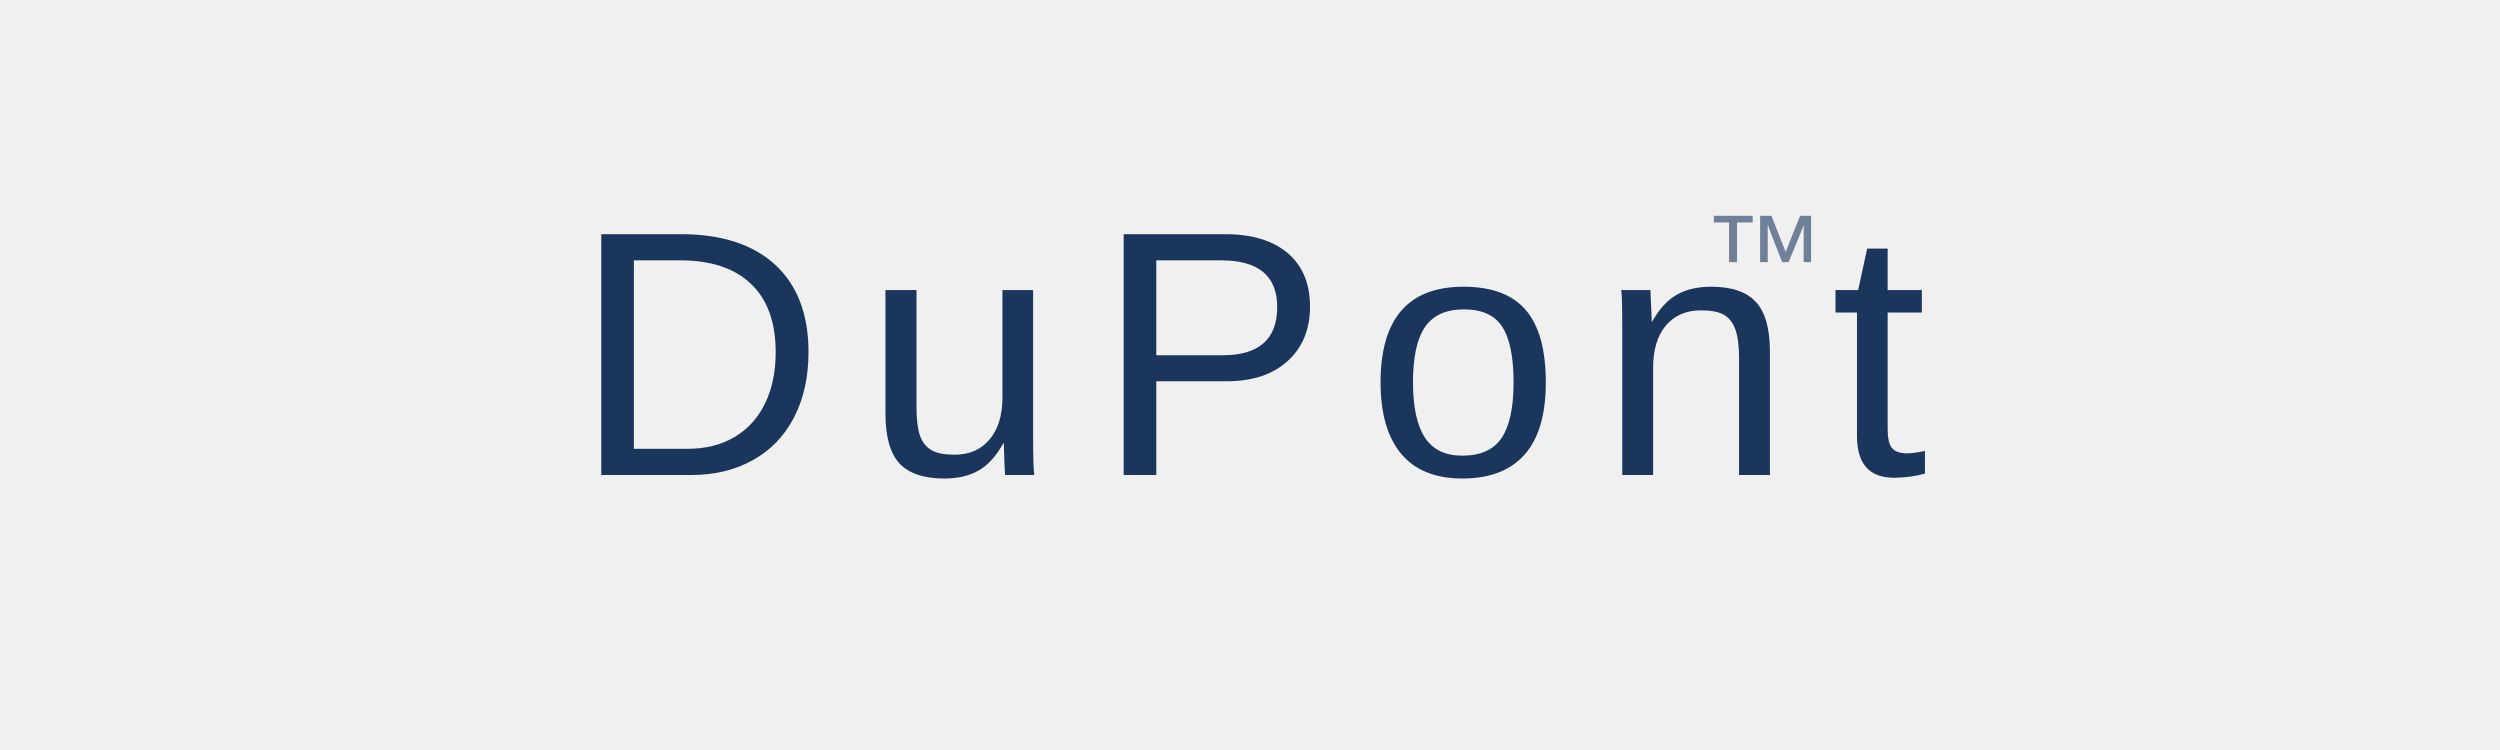
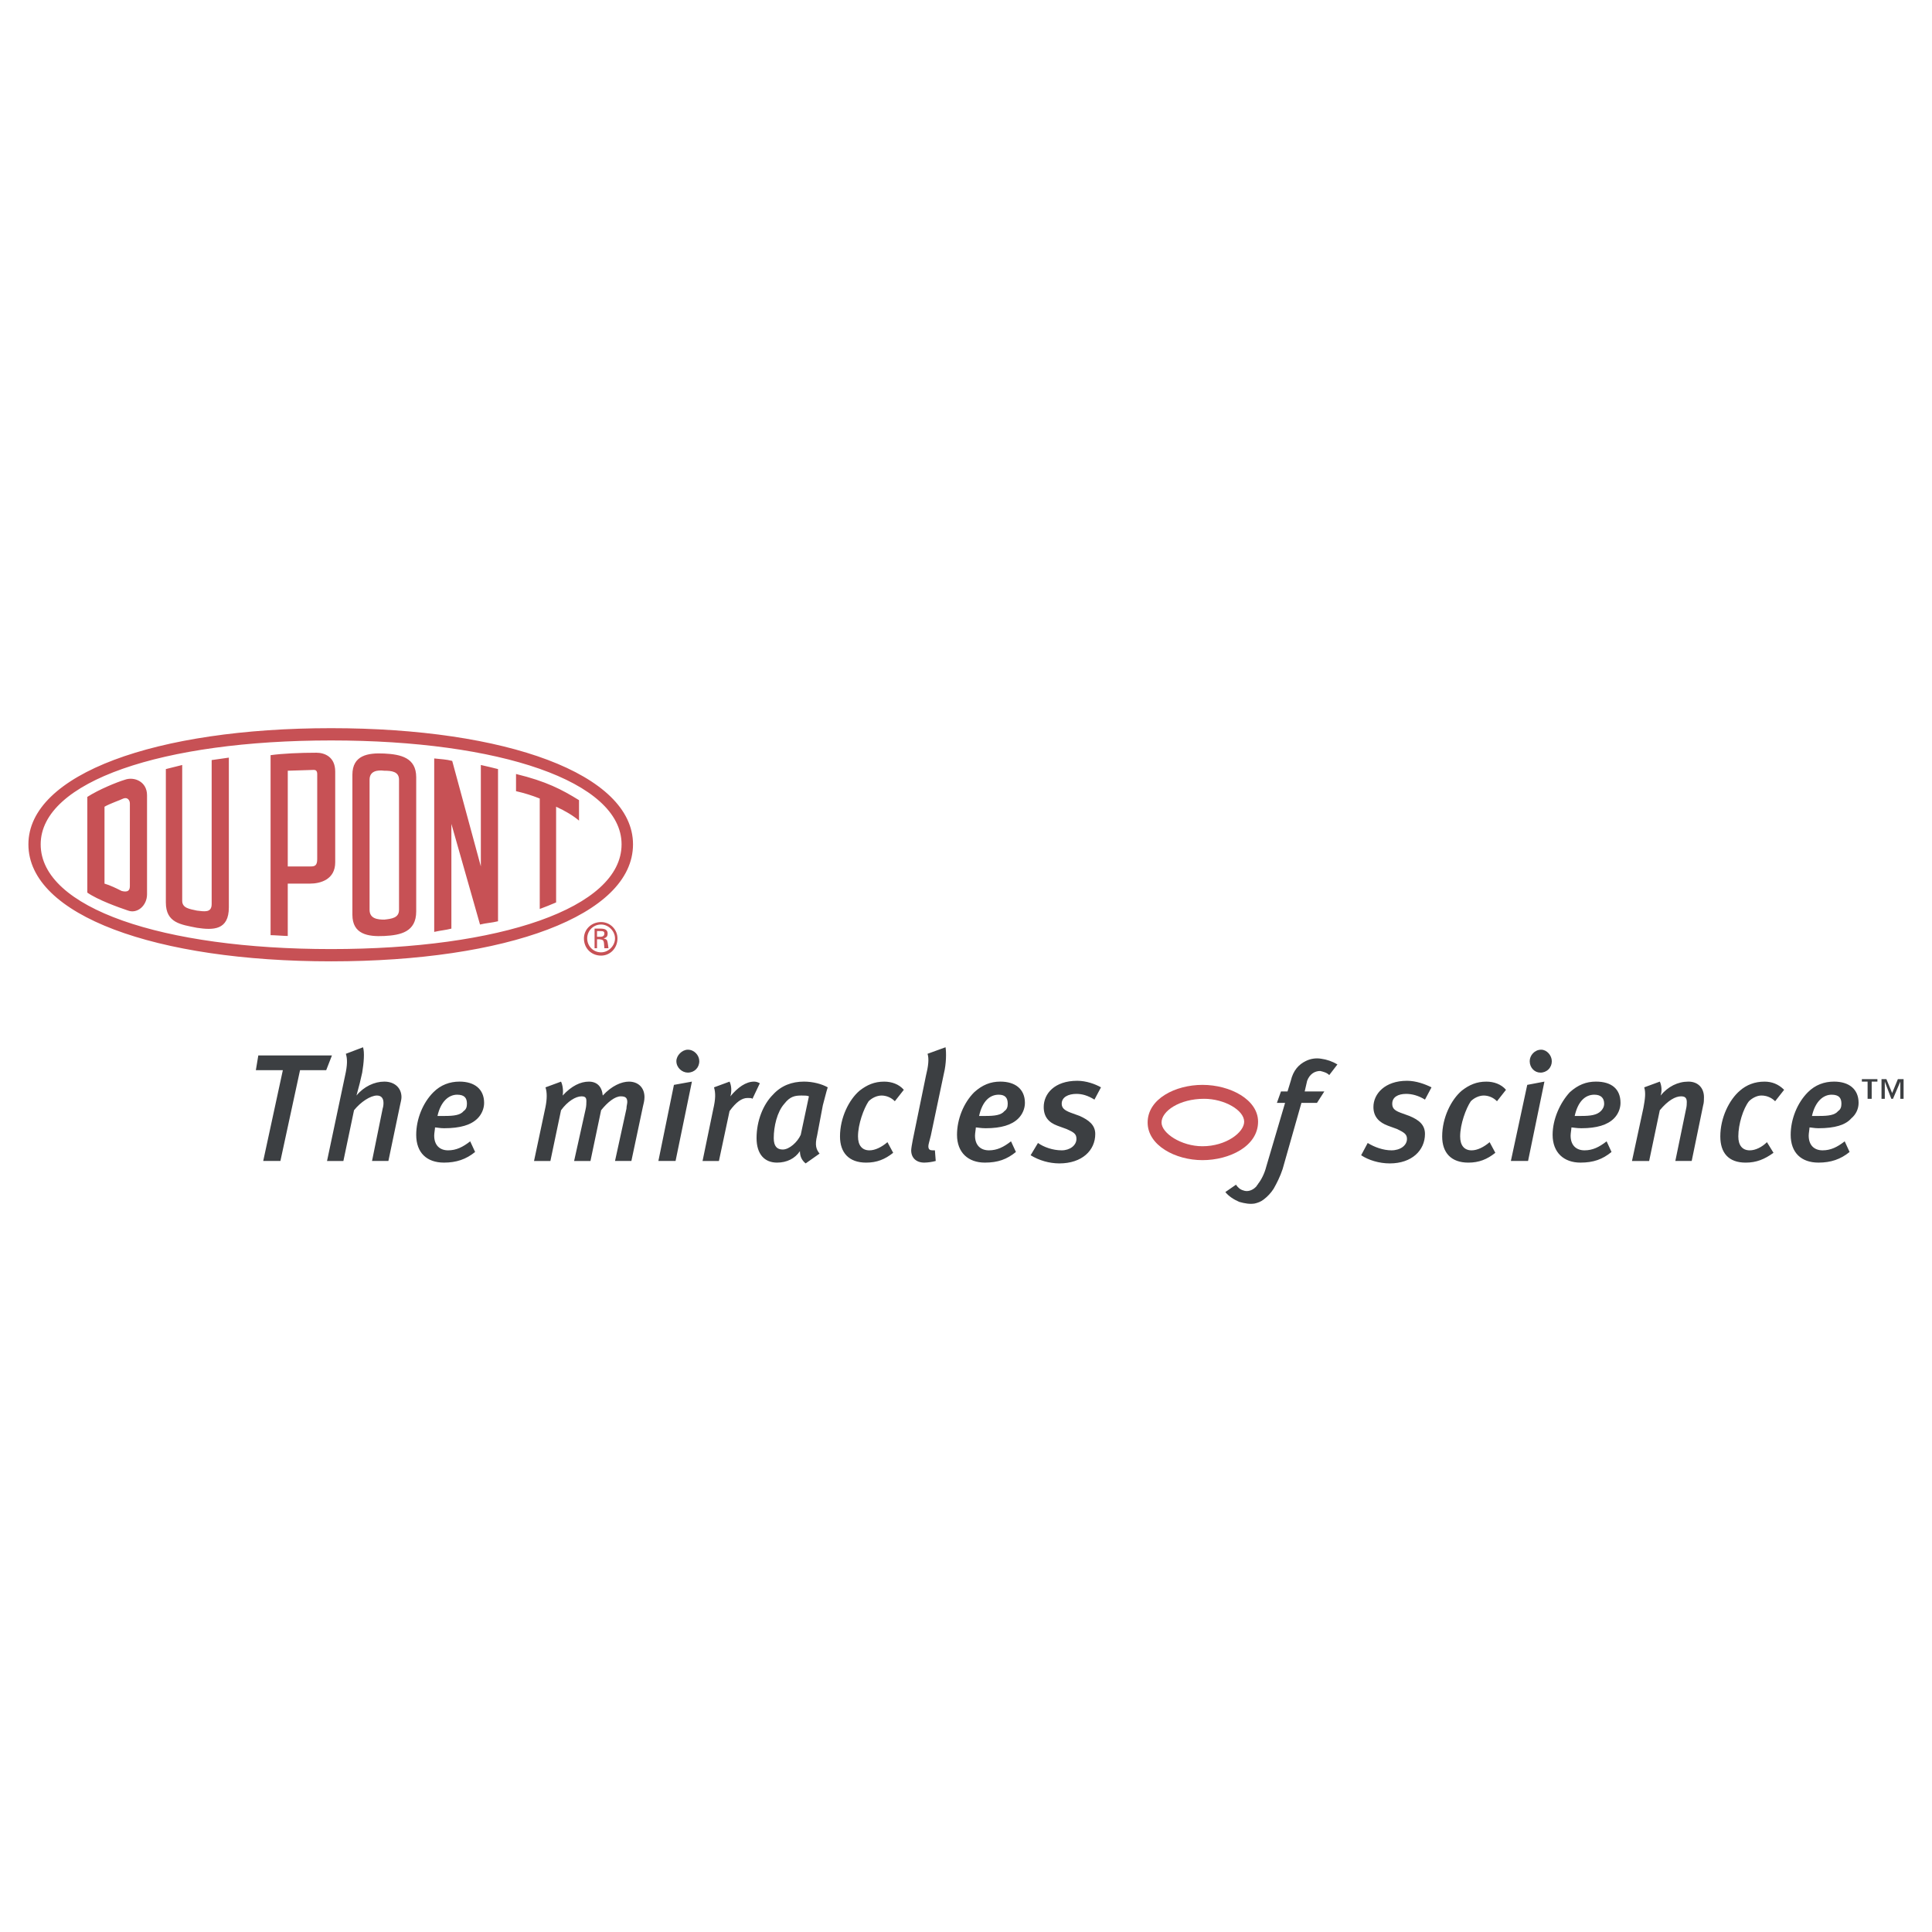
- <svg xmlns="http://www.w3.org/2000/svg" viewBox="0 0 200 60" fill="none">
-   <text x="100" y="38" text-anchor="middle" font-family="Arial, Helvetica, sans-serif" font-size="28" font-weight="400" letter-spacing="3" fill="#1a365d">DuPont</text>
-   <text x="136.2" y="24" font-family="Arial, Helvetica, sans-serif" font-size="9.8" fill="#1a365d" opacity="0.6">™</text>
+ <svg xmlns="http://www.w3.org/2000/svg" width="2500" height="2500" viewBox="0 0 192.756 192.756">
+   <g fill-rule="evenodd" clip-rule="evenodd">
+     <path fill="#fff" d="M0 0h192.756v192.756H0V0z" />
+     <path fill="#3c3f42" d="M32.546 106.77h-2.611l-1.959 9.06h-1.715l1.959-9.06h-2.693l.244-1.469h7.347l-.572 1.469zM39.893 110.361l-1.143 5.469h-1.633l1.061-5.225a1.82 1.82 0 0 0 .082-.57c0-.49-.245-.734-.653-.734-.653 0-1.632.652-2.286 1.469l-1.061 5.061h-1.632l1.795-8.488c.245-1.062.245-1.715.082-2.205l1.714-.652c.164.49.082 1.551-.082 2.529l-.245 1.062c-.082.326-.245.896-.326 1.225.734-.898 1.795-1.389 2.775-1.389 1.061 0 1.714.654 1.714 1.551.001.245-.08.489-.162.897zM46.586 110.117c0 .326-.082.57-.327.734-.327.408-.979.488-1.877.488h-.734c.326-1.469 1.143-2.121 1.959-2.121.734.001.979.327.979.899zm1.714-.082c0-1.389-.979-2.123-2.449-2.123-.979 0-1.877.326-2.612 1.061-1.062 1.062-1.714 2.695-1.714 4.246 0 1.795 1.061 2.775 2.775 2.775 1.224 0 2.204-.328 3.102-1.062l-.49-1.061c-.734.572-1.388.898-2.204.898-.816 0-1.388-.49-1.388-1.471 0-.244.082-.652.082-.814.163 0 .49.08.898.08 1.632 0 2.693-.326 3.347-.979.409-.407.653-.98.653-1.55zM64.136 110.443l-1.143 5.387H61.36l1.143-5.225c0-.244.081-.488.081-.652 0-.408-.163-.572-.652-.572-.572 0-1.307.572-1.959 1.389l-1.062 5.061h-1.632l1.143-5.143c.082-.326.082-.652.082-.816 0-.326-.082-.49-.489-.49-.572 0-1.388.49-2.041 1.389l-1.061 5.061H53.28l1.143-5.387c.163-.816.163-1.471 0-1.959l1.551-.572c.163.326.245.898.163 1.389.898-.98 1.796-1.389 2.612-1.389s1.306.49 1.388 1.389c.897-.98 1.877-1.389 2.612-1.389.898 0 1.551.572 1.551 1.551-.001.324-.083.652-.164.978zM68.625 107.014c-.571 0-1.143-.488-1.143-1.143 0-.57.572-1.143 1.143-1.143.653 0 1.143.572 1.143 1.143 0 .654-.49 1.143-1.143 1.143zm-1.224 8.816h-1.714l1.551-7.592 1.795-.326-1.632 7.918zM75.074 109.627c-.082-.082-.245-.082-.49-.082-.572 0-1.143.408-1.796 1.307l-1.061 4.979h-1.633l1.062-5.143c.245-1.061.245-1.633.082-2.203l1.551-.572c.164.326.245.898.082 1.469.735-.896 1.551-1.469 2.367-1.469.245 0 .408.082.571.164l-.735 1.55zM80.706 109.381l-.816 3.838c-.326.734-1.143 1.469-1.795 1.469-.571 0-.898-.326-.898-1.143 0-1.143.327-2.613 1.061-3.428.572-.736 1.062-.816 1.714-.816.325 0 .57 0 .734.08zm1.877-.897c-.572-.326-1.47-.572-2.367-.572-1.225 0-2.286.408-3.102 1.307-.979.979-1.632 2.611-1.632 4.326 0 1.633.816 2.449 2.041 2.449.979 0 1.796-.408 2.286-1.145 0 .49.163.898.571 1.225l1.388-.979c-.327-.408-.49-.816-.245-1.797l.571-3.02c.162-.569.326-1.305.489-1.794zM89.277 109.871a1.868 1.868 0 0 0-1.307-.57c-.489 0-.979.244-1.306.57-.49.734-1.061 2.285-1.061 3.51 0 .898.408 1.389 1.143 1.389.572 0 1.224-.326 1.796-.816l.571 1.061c-.816.652-1.632.98-2.694.98-1.714 0-2.612-.98-2.612-2.613 0-1.877.898-3.672 1.959-4.57.735-.572 1.469-.898 2.449-.898.735 0 1.469.246 1.959.816l-.897 1.141zM94.174 107.096l-1.306 6.203c-.164.654-.245.898-.245 1.062 0 .326.163.408.408.408h.245l.082 1.061a4.796 4.796 0 0 1-1.143.164c-.816 0-1.306-.49-1.306-1.225 0-.164.082-.654.163-1.062l1.306-6.365c.245-.98.326-1.715.163-2.205l1.796-.652c.082.49.082 1.632-.163 2.611zM100.541 110.117c0 .326-.082.57-.326.734-.326.408-.98.488-1.877.488h-.654c.326-1.469 1.062-2.121 1.959-2.121.654.001.898.327.898.899zm1.715-.082c0-1.389-.98-2.123-2.449-2.123-.98 0-1.797.326-2.611 1.061-1.062 1.062-1.715 2.695-1.715 4.246 0 1.795 1.143 2.775 2.776 2.775 1.305 0 2.203-.328 3.102-1.062l-.49-1.061c-.734.572-1.387.898-2.203.898s-1.389-.49-1.389-1.471c0-.244.082-.652.082-.814.164 0 .49.08.98.08 1.551 0 2.611-.326 3.264-.979.407-.407.653-.98.653-1.55zM109.193 109.709c-.652-.408-1.225-.572-1.795-.572-.816 0-1.471.326-1.471.98 0 .408.246.652.898.896l.898.326c.898.408 1.551.898 1.551 1.797 0 1.633-1.307 2.938-3.592 2.938a5.563 5.563 0 0 1-2.857-.816l.734-1.223c.572.408 1.471.734 2.367.734.816 0 1.471-.49 1.471-1.143 0-.49-.246-.654-.98-.98l-.898-.326c-.896-.326-1.387-.898-1.387-1.877 0-1.307 1.061-2.613 3.346-2.613.898 0 1.797.328 2.367.654l-.652 1.225zM142.17 109.709c-.652-.408-1.307-.572-1.877-.572-.816 0-1.389.326-1.389.98 0 .408.164.652.816.896l.898.326c.98.408 1.551.898 1.551 1.797 0 1.633-1.307 2.938-3.51 2.938-1.061 0-2.123-.326-2.857-.816l.654-1.223c.652.408 1.551.734 2.367.734.896 0 1.551-.49 1.551-1.143 0-.49-.326-.654-.98-.98l-.898-.326c-.896-.326-1.469-.898-1.469-1.877 0-1.307 1.143-2.613 3.348-2.613.896 0 1.795.328 2.447.654l-.652 1.225zM149.354 109.871a1.868 1.868 0 0 0-1.307-.57c-.49 0-.979.244-1.305.57-.49.734-1.062 2.285-1.062 3.51 0 .898.408 1.389 1.143 1.389.572 0 1.225-.326 1.797-.816l.57 1.061c-.816.652-1.633.98-2.693.98-1.713 0-2.611-.98-2.611-2.613 0-1.877.898-3.672 1.959-4.57.734-.572 1.469-.898 2.449-.898.734 0 1.469.246 1.959.816l-.899 1.141zM153.68 107.014c-.572 0-1.061-.488-1.061-1.143 0-.57.488-1.143 1.143-1.143.57 0 1.061.572 1.061 1.143a1.117 1.117 0 0 1-1.143 1.143zm-1.225 8.816h-1.715l1.633-7.592 1.715-.326-1.633 7.918zM160.047 110.117c0 .326-.164.57-.328.734-.406.408-1.061.488-1.959.488h-.652c.326-1.469 1.061-2.121 1.959-2.121.652.001.98.327.98.899zm1.631-.082c0-1.389-.896-2.123-2.447-2.123-.98 0-1.797.326-2.613 1.061-.979 1.062-1.713 2.695-1.713 4.246 0 1.795 1.143 2.775 2.775 2.775 1.305 0 2.203-.328 3.102-1.062l-.49-1.061c-.734.572-1.387.898-2.203.898s-1.389-.49-1.389-1.471c0-.244.082-.652.082-.814.164 0 .49.08.979.08 1.553 0 2.613-.326 3.266-.979.407-.407.651-.98.651-1.55zM169.924 110.279l-1.143 5.551h-1.633l1.061-5.143c.082-.326.082-.57.082-.734 0-.408-.164-.572-.572-.572-.57 0-1.305.408-2.121 1.389l-1.062 5.061h-1.713l1.143-5.305c.162-.898.244-1.471.08-2.041l1.553-.572c.162.326.244.898.08 1.389.736-.898 1.715-1.389 2.775-1.389.98 0 1.551.654 1.551 1.551-.001.245-.001.571-.081.815zM177.105 109.871a1.907 1.907 0 0 0-1.387-.57c-.408 0-.898.244-1.225.57-.572.734-1.061 2.285-1.061 3.51 0 .898.408 1.389 1.143 1.389.57 0 1.225-.326 1.713-.816l.654 1.061c-.898.652-1.715.98-2.775.98-1.715 0-2.531-.98-2.531-2.613 0-1.877.898-3.672 1.959-4.57.654-.572 1.471-.898 2.449-.898.734 0 1.387.246 1.959.816l-.898 1.141zM183.719 110.117c0 .326-.082.57-.328.734-.326.408-.979.488-1.877.488h-.734c.326-1.469 1.143-2.121 1.959-2.121.734.001.98.327.98.899zm1.713-.082c0-1.389-.979-2.123-2.449-2.123-.979 0-1.877.326-2.611 1.061-1.061 1.062-1.715 2.695-1.715 4.246 0 1.795 1.062 2.775 2.775 2.775 1.225 0 2.205-.328 3.102-1.062l-.488-1.061c-.734.572-1.389.898-2.205.898s-1.387-.49-1.387-1.471c0-.244.082-.652.082-.814.162 0 .488.08.896.08 1.633 0 2.693-.326 3.266-.979.49-.407.734-.98.734-1.55zM189.922 109.627h-.326v-1.715l-.734 1.715h-.164l-.652-1.715v1.715h-.328v-1.959h.49l.572 1.387.57-1.387h.572v1.959zm-2.613-1.715h-.57v1.715h-.408v-1.715h-.572v-.244h1.551v.244h-.001z" />
+     <path d="M124.131 111.912c0 1.061-1.795 2.449-4.162 2.449-2.123 0-4.082-1.307-4.082-2.367 0-1.143 1.795-2.367 4.244-2.367 2.041 0 4 1.143 4 2.285zm1.387 0c0-2.203-2.775-3.674-5.549-3.674-2.695 0-5.469 1.389-5.469 3.756 0 2.285 2.773 3.754 5.469 3.754 2.693 0 5.549-1.387 5.549-3.836z" fill="#c75155" />
+     <path d="M131.723 106.852c.326.082.652.162.896.408l.816-1.062a4.282 4.282 0 0 0-1.631-.57 2.516 2.516 0 0 0-1.551.244c-.654.326-1.225.898-1.471 1.959l-.326 1.062h-.652l-.408 1.143h.816l-1.879 6.367c-.162.652-.488 1.305-.816 1.713 0 .082-.08.082-.08.082 0 .082-.082.164-.164.244-.326.326-.816.49-1.225.326-.326-.08-.57-.326-.734-.57l-1.061.734c.326.408.816.734 1.387.98.572.162 1.061.244 1.551.162.326-.082.572-.162.898-.408a4.18 4.18 0 0 0 .98-1.061c.326-.572.652-1.225.896-1.959l1.879-6.611h1.551l.734-1.143h-1.959l.244-1.062c.246-.652.736-.978 1.309-.978z" fill="#3c3f42" />
+     <path d="M33.036 94.689c16.815 0 28.978-4.081 28.978-10.448 0-6.285-12.163-10.367-28.978-10.367V72.65c17.468 0 30.12 4.571 30.12 11.591 0 7.102-12.652 11.672-30.12 11.672v-1.224zm0-20.815c-16.815 0-28.977 4.082-28.977 10.367 0 6.367 12.162 10.448 28.977 10.448v1.224c-17.468 0-30.202-4.571-30.202-11.672 0-7.02 12.734-11.591 30.202-11.591v1.224zm-20.079 8V80.16c0-.327-.245-.653-.653-.49-.327.164-1.306.49-1.877.816v1.388H8.712v-2.367c1.143-.734 2.938-1.469 3.754-1.714.898-.327 2.204.163 2.204 1.551v2.53h-1.713zm1.713 0v7.347c0 1.143-.979 1.959-1.877 1.632-.979-.327-3.02-1.061-4.081-1.796v-7.183h1.714v6.285c.572.163 1.224.49 1.714.735.653.163.816-.082.816-.49v-6.53h1.714zm8.163-6.286v14.938c0 2.286-1.551 2.286-3.184 2.041-1.632-.327-3.102-.49-3.102-2.531V76.731l1.632-.408v13.55c0 .735.735.816 1.469.979.735.082 1.47.245 1.47-.653V75.833l1.715-.245zm22.202 17.06c-.653.164-.979.164-1.714.327V75.67c.735.082 1.143.082 1.796.245l2.857 10.53V76.323c.734.164 1.061.245 1.714.408v15.183c-.653.163-1.143.163-1.796.327L45.035 82.2v10.448zm10.448-2.612a33.78 33.78 0 0 1-1.632.653v-11.02a15.581 15.581 0 0 0-2.367-.734v-1.714c3.02.734 4.571 1.551 6.285 2.612v2.041c-.571-.49-1.388-.979-2.286-1.388v9.55zm-28.487-8.162v-6.53c1.143-.164 2.938-.245 4.571-.245.816 0 1.877.408 1.877 1.877v4.897h-1.795v-4.652c0-.327-.164-.408-.327-.408s-2.448.082-2.611.082v4.979h-1.715zm6.448 0v4.163c0 1.714-1.469 2.122-2.53 2.122H28.71v5.224c-.327 0-1.307-.082-1.714-.082V81.874h1.714v4.571h2.285c.408 0 .653-.082.653-.735v-3.836h1.796zm8.081 0h-1.714v-4.081c0-.816-.734-.898-1.469-.898-.653-.082-1.47 0-1.47.898v4.081h-1.714v-4.571c0-1.959 1.551-2.204 3.184-2.123 1.632.082 3.183.408 3.183 2.367v4.327zm0 0v9.061c0 2.041-1.551 2.367-3.183 2.449-1.633.082-3.184-.164-3.184-2.123v-9.387h1.714v8.897c0 .897.816.979 1.47.979.734-.082 1.469-.164 1.469-.979v-8.897h1.714zM58.259 93.627c0-.897.734-1.632 1.714-1.632.897 0 1.632.735 1.632 1.632 0 .98-.735 1.714-1.632 1.714-.98.001-1.714-.734-1.714-1.714zm3.101 0c0-.734-.653-1.387-1.387-1.387-.816 0-1.388.653-1.388 1.387 0 .735.572 1.388 1.388 1.388.735.001 1.387-.653 1.387-1.388zm-1.795.082v.898h-.245v-1.959h.571c.408 0 .734.082.734.49 0 .245-.081.408-.408.489.327.082.357.155.408.408.032.16.054.38.082.572h-.408c-.013-.165-.02-.345-.038-.495-.042-.351-.144-.352-.452-.403h-.244zm.326-.245c.327 0 .408-.163.408-.326s-.082-.245-.326-.245h-.408v.571h.326z" fill="#c75155" />
+   </g>
</svg>
